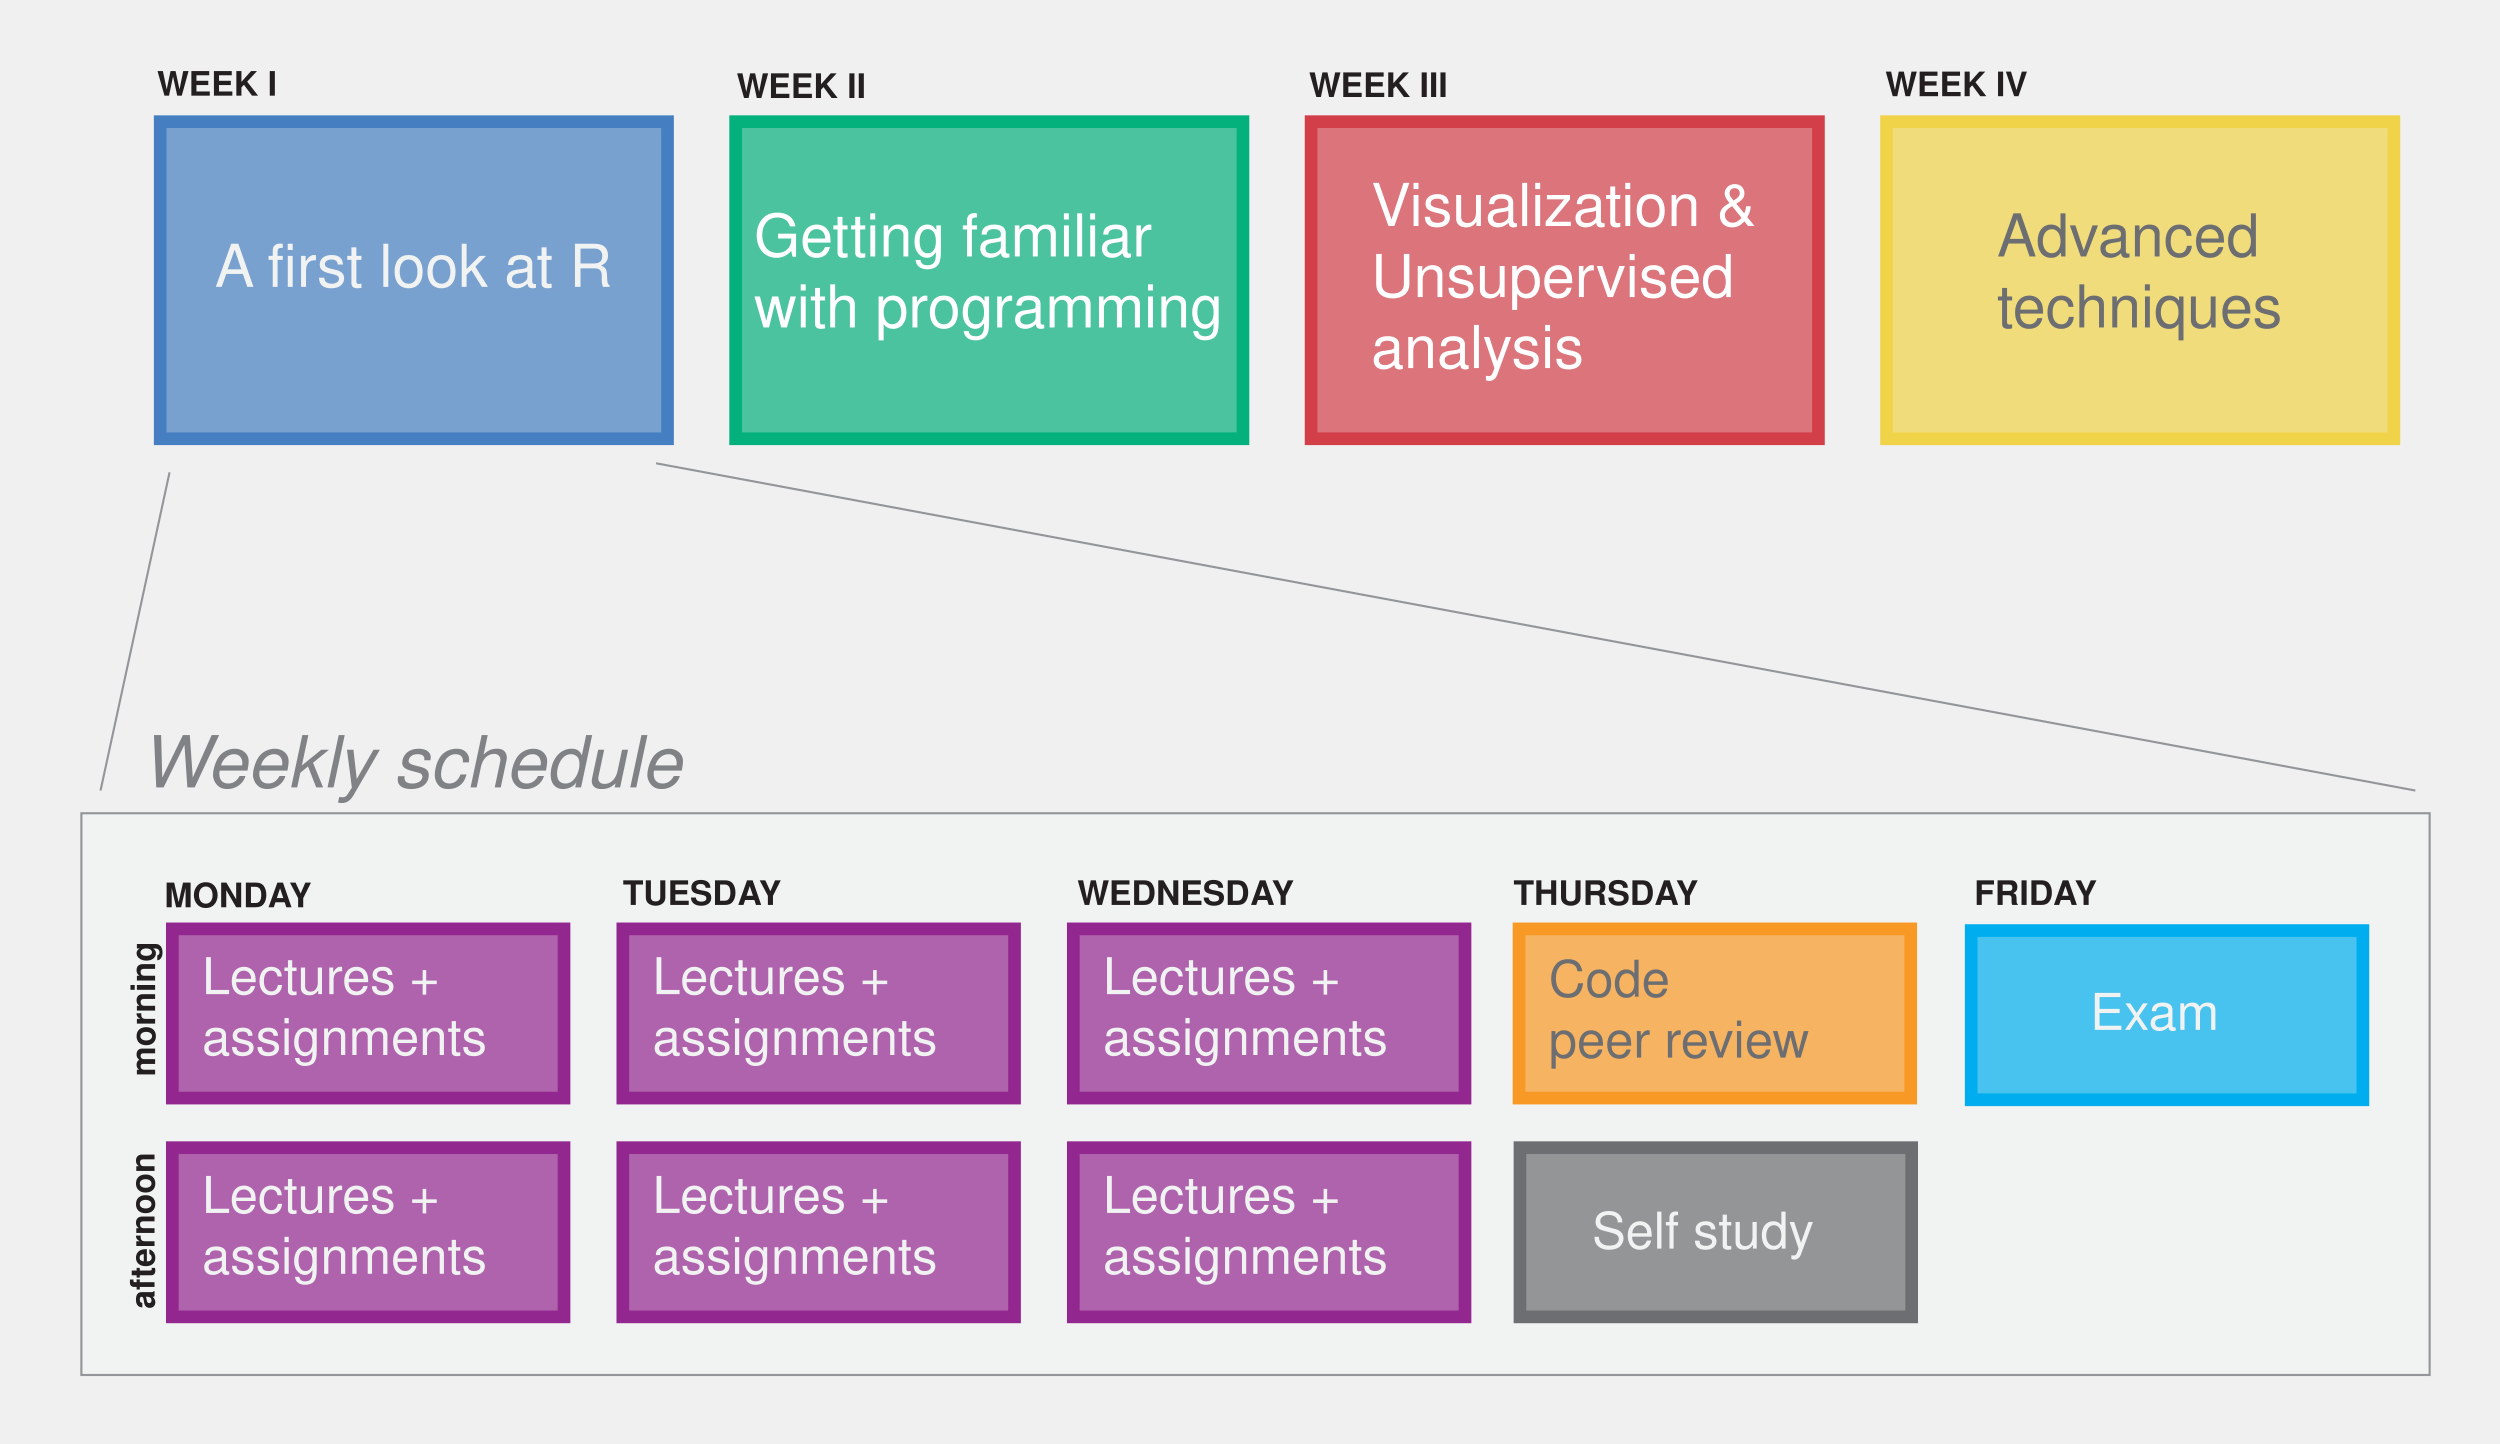
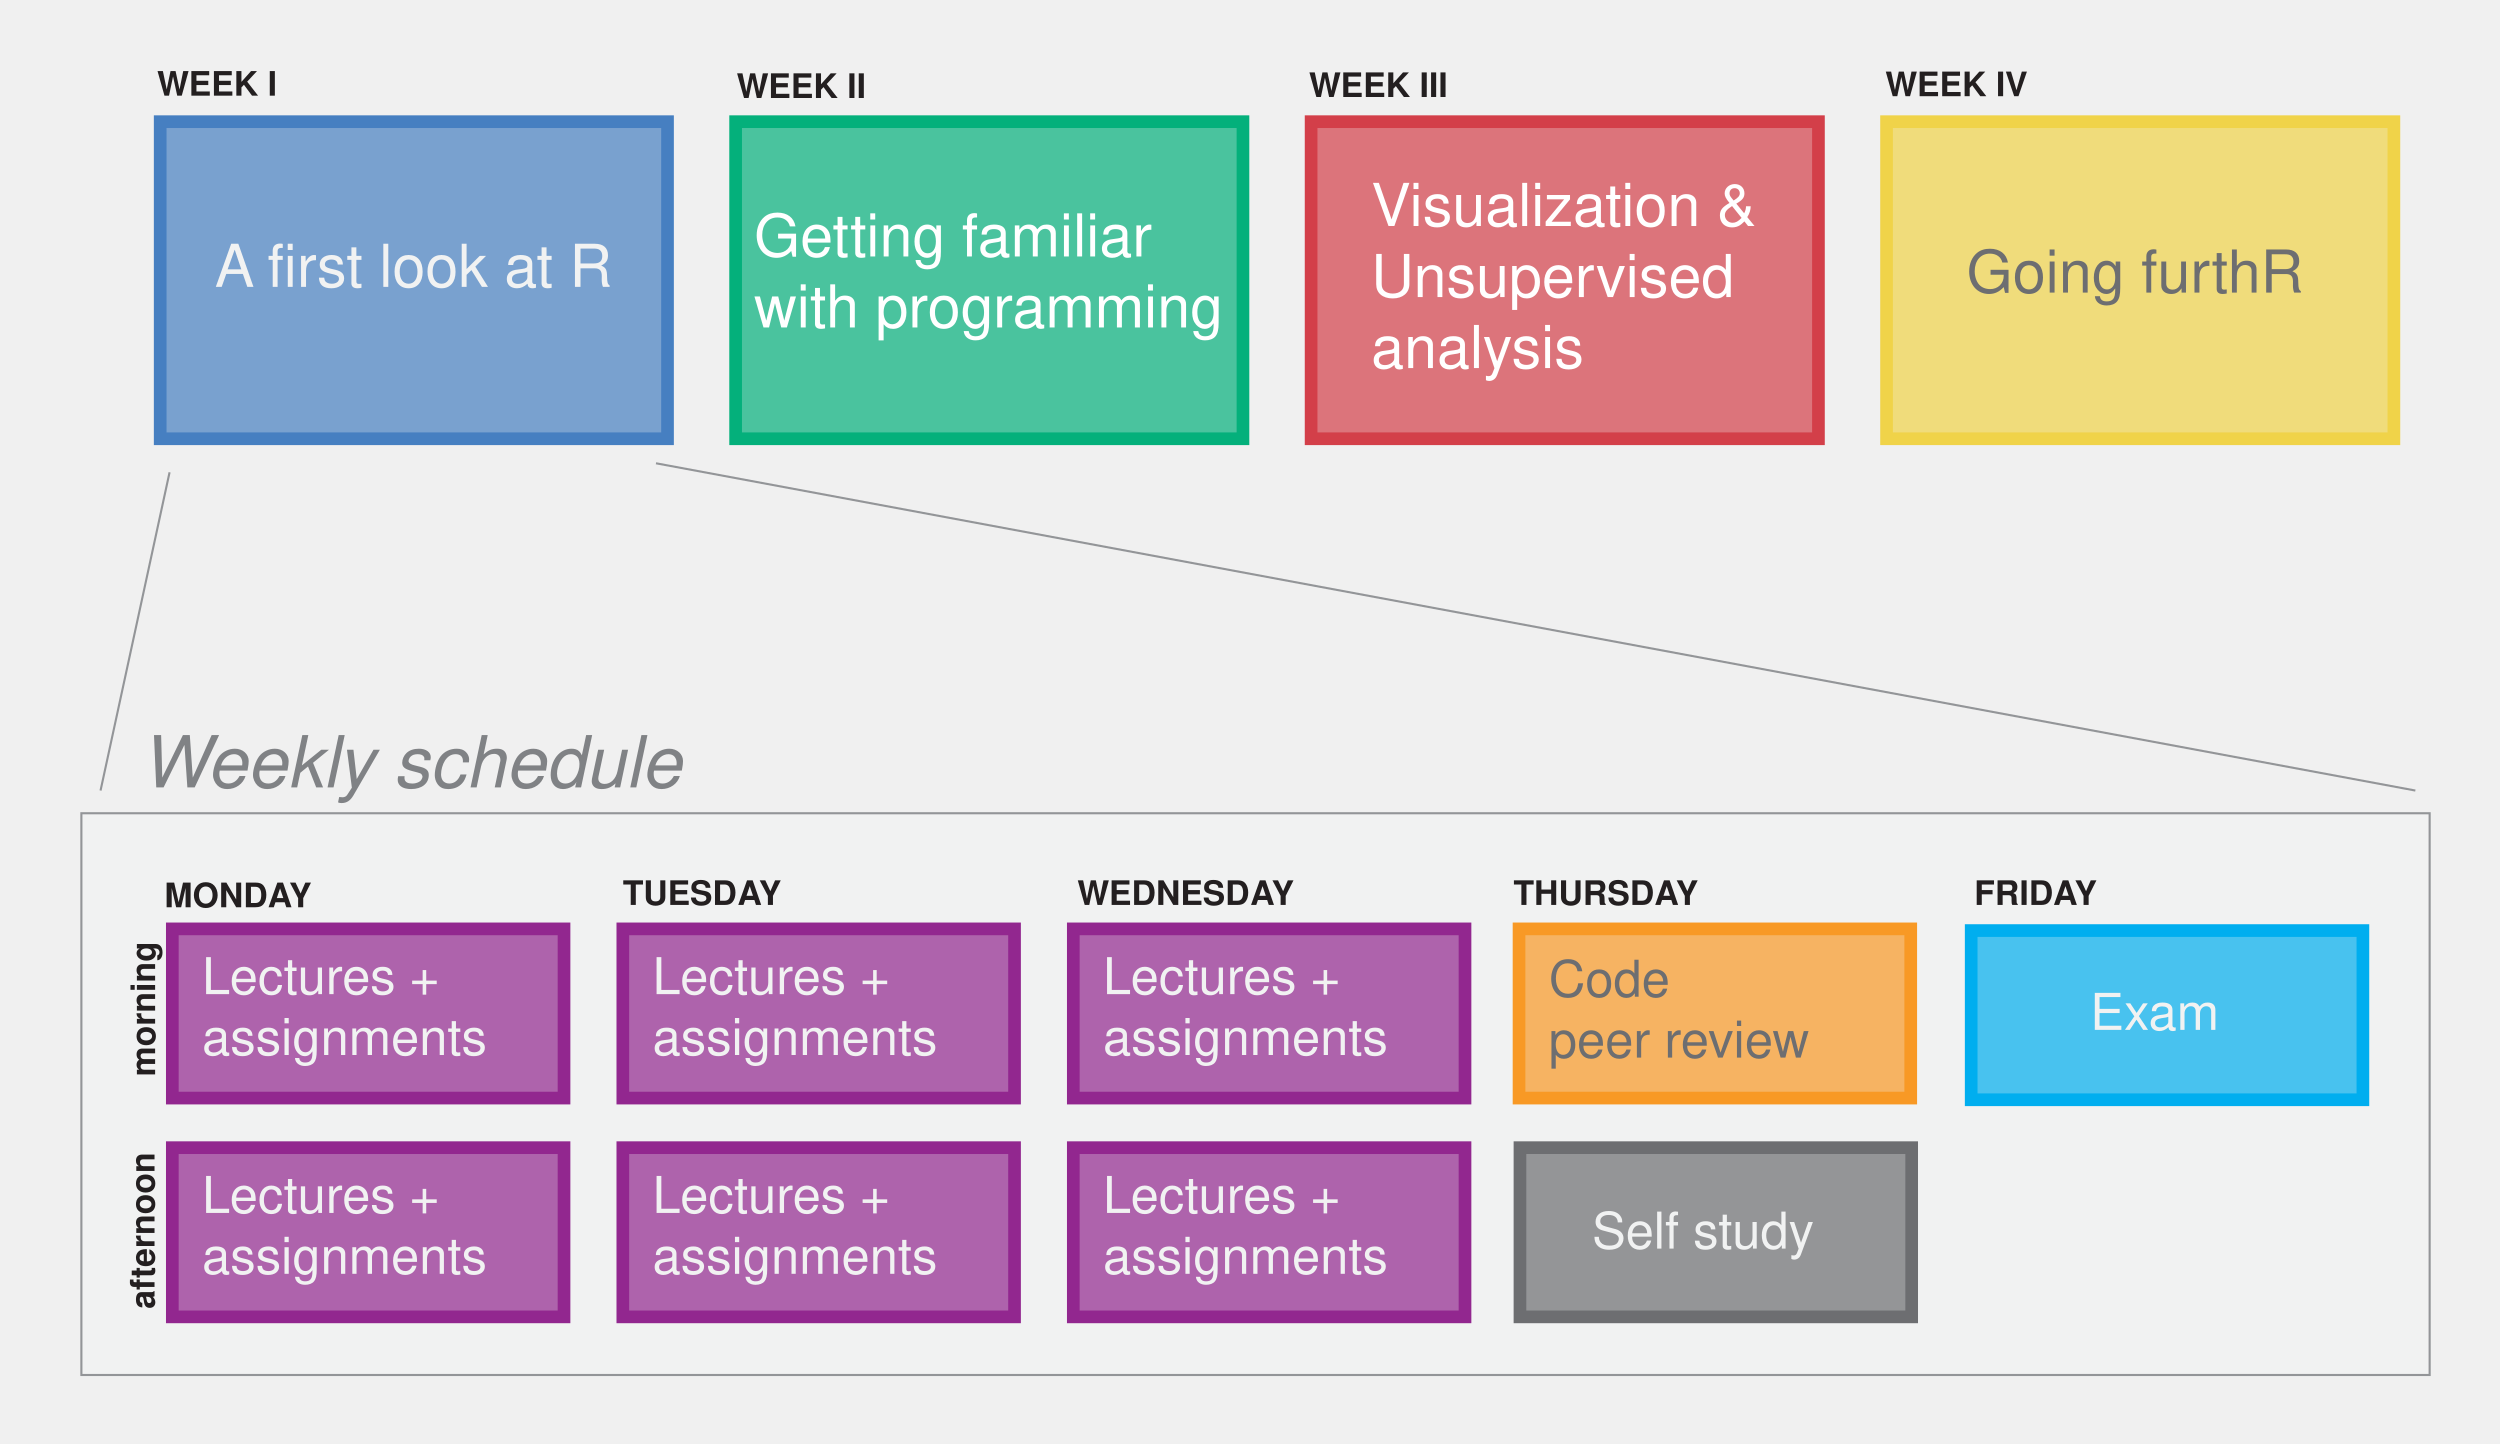
<svg xmlns="http://www.w3.org/2000/svg" id="Layer_1" data-name="Layer 1" viewBox="0 0 591.33 341.36">
  <defs>
    <style>
      .cls-1 {
        letter-spacing: -.09em;
      }

      .cls-2 {
        letter-spacing: -.02em;
      }

      .cls-3 {
        fill: #231f20;
        font-family: Helvetica-Bold, Helvetica;
        font-size: 8px;
        font-weight: 700;
      }

      .cls-4, .cls-5, .cls-6 {
        fill: #f1f2f2;
      }

      .cls-4, .cls-7, .cls-8, .cls-9, .cls-10, .cls-11, .cls-12, .cls-13, .cls-14, .cls-15 {
        stroke-miterlimit: 10;
      }

      .cls-4, .cls-15 {
        stroke: #939598;
        stroke-width: .5px;
      }

      .cls-16 {
        letter-spacing: -.05em;
      }

      .cls-5, .cls-17 {
        font-size: 12px;
      }

      .cls-5, .cls-17, .cls-18, .cls-19, .cls-6 {
        font-family: Helvetica, Helvetica;
      }

      .cls-17, .cls-18 {
        fill: #6d6e71;
      }

      .cls-20 {
        fill: #808285;
        font-family: Helvetica-LightOblique, Helvetica;
        font-size: 17px;
        font-style: oblique;
        font-weight: 300;
      }

      .cls-7 {
        fill: rgba(248, 153, 37, .7);
        stroke: #f89925;
      }

      .cls-7, .cls-8, .cls-9, .cls-10, .cls-11, .cls-12, .cls-13, .cls-14 {
        stroke-width: 3px;
      }

      .cls-8 {
        fill: rgba(109, 110, 113, .7);
        stroke: #6d6e71;
      }

      .cls-9 {
        fill: rgba(70, 127, 193, .7);
        stroke: #467fc1;
      }

      .cls-10 {
        fill: rgba(211, 63, 73, .7);
        stroke: #d33f49;
      }

      .cls-11 {
        fill: rgba(240, 211, 73, .7);
        stroke: #f0d349;
      }

      .cls-12 {
        fill: rgba(146, 39, 143, .7);
        stroke: #92278f;
      }

      .cls-13 {
        fill: rgba(0, 174, 239, .7);
        stroke: #00aeef;
      }

      .cls-14 {
        fill: rgba(4, 176, 123, .7);
        stroke: #04b07b;
      }

      .cls-18, .cls-19, .cls-6 {
        font-size: 14px;
      }

      .cls-19 {
        fill: #fff;
      }

      .cls-15 {
        fill: none;
      }
    </style>
  </defs>
  <rect class="cls-4" x="19.25" y="192.36" width="555.44" height="132.87" />
  <g>
    <rect class="cls-9" x="37.89" y="28.78" width="120" height="75" />
    <text class="cls-6" transform="translate(50.81 67.86)">
      <tspan class="cls-16" x="0" y="0">A</tspan>
      <tspan x="8.57" y="0" xml:space="preserve"> first look at R</tspan>
    </text>
  </g>
  <g>
    <rect class="cls-14" x="174" y="28.78" width="120" height="75" />
    <text class="cls-19" transform="translate(178.37 60.66)">
      <tspan x="0" y="0">Getting familiar</tspan>
      <tspan x="0" y="16.8">with programming</tspan>
    </text>
  </g>
  <g>
    <rect class="cls-10" x="310.12" y="28.78" width="120" height="75" />
    <text class="cls-19" transform="translate(324.33 53.46)">
      <tspan class="cls-2" x="0" y="0">V</tspan>
      <tspan x="9.09" y="0">isualization &amp;</tspan>
      <tspan x="0" y="16.8">Unsupervised</tspan>
      <tspan x="0" y="33.6">analysis</tspan>
    </text>
  </g>
  <g>
    <rect class="cls-11" x="446.23" y="28.78" width="120" height="75" />
-     <text class="cls-18" transform="translate(472.37 60.66)">
-       <tspan x="0" y="0">Advanced </tspan>
-       <tspan x="0" y="16.8">techniques</tspan>
+     <text class="cls-18" transform="translate(465.16 69.21)">
+       <tspan x="0" y="0">Going furthR</tspan>
    </text>
  </g>
  <rect class="cls-7" x="359.3" y="219.71" width="92.65" height="40.02" />
  <text class="cls-17" transform="translate(366.33 235.76)">
    <tspan x="0" y="0">Code</tspan>
    <tspan x="0" y="14.4">peer review</tspan>
  </text>
  <g>
    <rect class="cls-12" x="40.76" y="219.71" width="92.65" height="40.02" />
    <text class="cls-5" transform="translate(47.8 235.14)">
      <tspan x="0" y="0">Lectures + </tspan>
      <tspan x="0" y="14.4">assignments</tspan>
    </text>
  </g>
  <g>
    <rect class="cls-12" x="147.32" y="219.71" width="92.65" height="40.02" />
    <text class="cls-5" transform="translate(154.35 235.14)">
      <tspan x="0" y="0">Lectures + </tspan>
      <tspan x="0" y="14.4">assignments</tspan>
    </text>
  </g>
  <g>
    <rect class="cls-12" x="253.87" y="219.71" width="92.65" height="40.02" />
    <text class="cls-5" transform="translate(260.9 235.14)">
      <tspan x="0" y="0">Lectures + </tspan>
      <tspan x="0" y="14.4">assignments</tspan>
    </text>
  </g>
  <g>
    <rect class="cls-12" x="40.76" y="271.46" width="92.65" height="40.02" />
    <text class="cls-5" transform="translate(47.8 286.89)">
      <tspan x="0" y="0">Lectures + </tspan>
      <tspan x="0" y="14.4">assignments</tspan>
    </text>
  </g>
  <g>
    <rect class="cls-12" x="147.32" y="271.46" width="92.65" height="40.02" />
    <text class="cls-5" transform="translate(154.35 286.89)">
      <tspan x="0" y="0">Lectures + </tspan>
      <tspan x="0" y="14.4">assignments</tspan>
    </text>
  </g>
  <g>
    <rect class="cls-12" x="253.87" y="271.46" width="92.65" height="40.02" />
    <text class="cls-5" transform="translate(260.9 286.89)">
      <tspan x="0" y="0">Lectures + </tspan>
      <tspan x="0" y="14.4">assignments</tspan>
    </text>
  </g>
  <rect class="cls-13" x="466.25" y="220.11" width="92.65" height="40.02" />
  <text class="cls-5" transform="translate(494.41 243.6)">
    <tspan x="0" y="0">Exam</tspan>
  </text>
  <rect class="cls-8" x="359.52" y="271.46" width="92.65" height="40.02" />
  <text class="cls-5" transform="translate(376.56 295.33)">
    <tspan x="0" y="0">Self study</tspan>
  </text>
  <text class="cls-3" transform="translate(38.88 214.59)">
    <tspan x="0" y="0">MOND</tspan>
    <tspan class="cls-1" x="24.44" y="0">A</tspan>
    <tspan class="cls-2" x="29.48" y="0">Y</tspan>
  </text>
  <text class="cls-3" transform="translate(147.31 214.05)">
    <tspan x="0" y="0">TUESD</tspan>
    <tspan class="cls-1" x="27.11" y="0">A</tspan>
    <tspan class="cls-2" x="32.16" y="0">Y</tspan>
  </text>
  <text class="cls-3" transform="translate(254.82 214.05)">
    <tspan x="0" y="0">WEDNESD</tspan>
    <tspan class="cls-1" x="40.89" y="0">A</tspan>
    <tspan class="cls-2" x="45.93" y="0">Y</tspan>
  </text>
  <text class="cls-3" transform="translate(357.98 214.05)">
    <tspan x="0" y="0">THURSD</tspan>
    <tspan class="cls-1" x="33.33" y="0">A</tspan>
    <tspan class="cls-2" x="38.38" y="0">Y</tspan>
  </text>
  <text class="cls-3" transform="translate(466.96 214.05)">
    <tspan x="0" y="0">FRID</tspan>
    <tspan class="cls-1" x="18.66" y="0">A</tspan>
    <tspan class="cls-2" x="23.71" y="0">Y</tspan>
  </text>
  <text class="cls-3" transform="translate(36.69 254.62) rotate(-90)">
    <tspan x="0" y="0">morning</tspan>
  </text>
  <text class="cls-3" transform="translate(36.55 309.57) rotate(-90)">
    <tspan x="0" y="0">afternoon</tspan>
  </text>
  <line class="cls-15" x1="40.11" y1="111.71" x2="23.78" y2="186.99" />
  <line class="cls-15" x1="155.16" y1="109.58" x2="571.31" y2="186.99" />
  <text class="cls-3" transform="translate(37.15 22.63)">
    <tspan x="0" y="0">WEEK I</tspan>
  </text>
  <text class="cls-3" transform="translate(174.24 23.18)">
    <tspan x="0" y="0">WEEK II</tspan>
  </text>
  <text class="cls-3" transform="translate(309.61 22.95)">
    <tspan x="0" y="0">WEEK III</tspan>
  </text>
  <text class="cls-3" transform="translate(445.94 22.76)">
    <tspan x="0" y="0">WEEK IV</tspan>
  </text>
  <text class="cls-20" transform="translate(33.41 186.25)">
    <tspan x="0" y="0">Weekly schedule</tspan>
  </text>
</svg>
